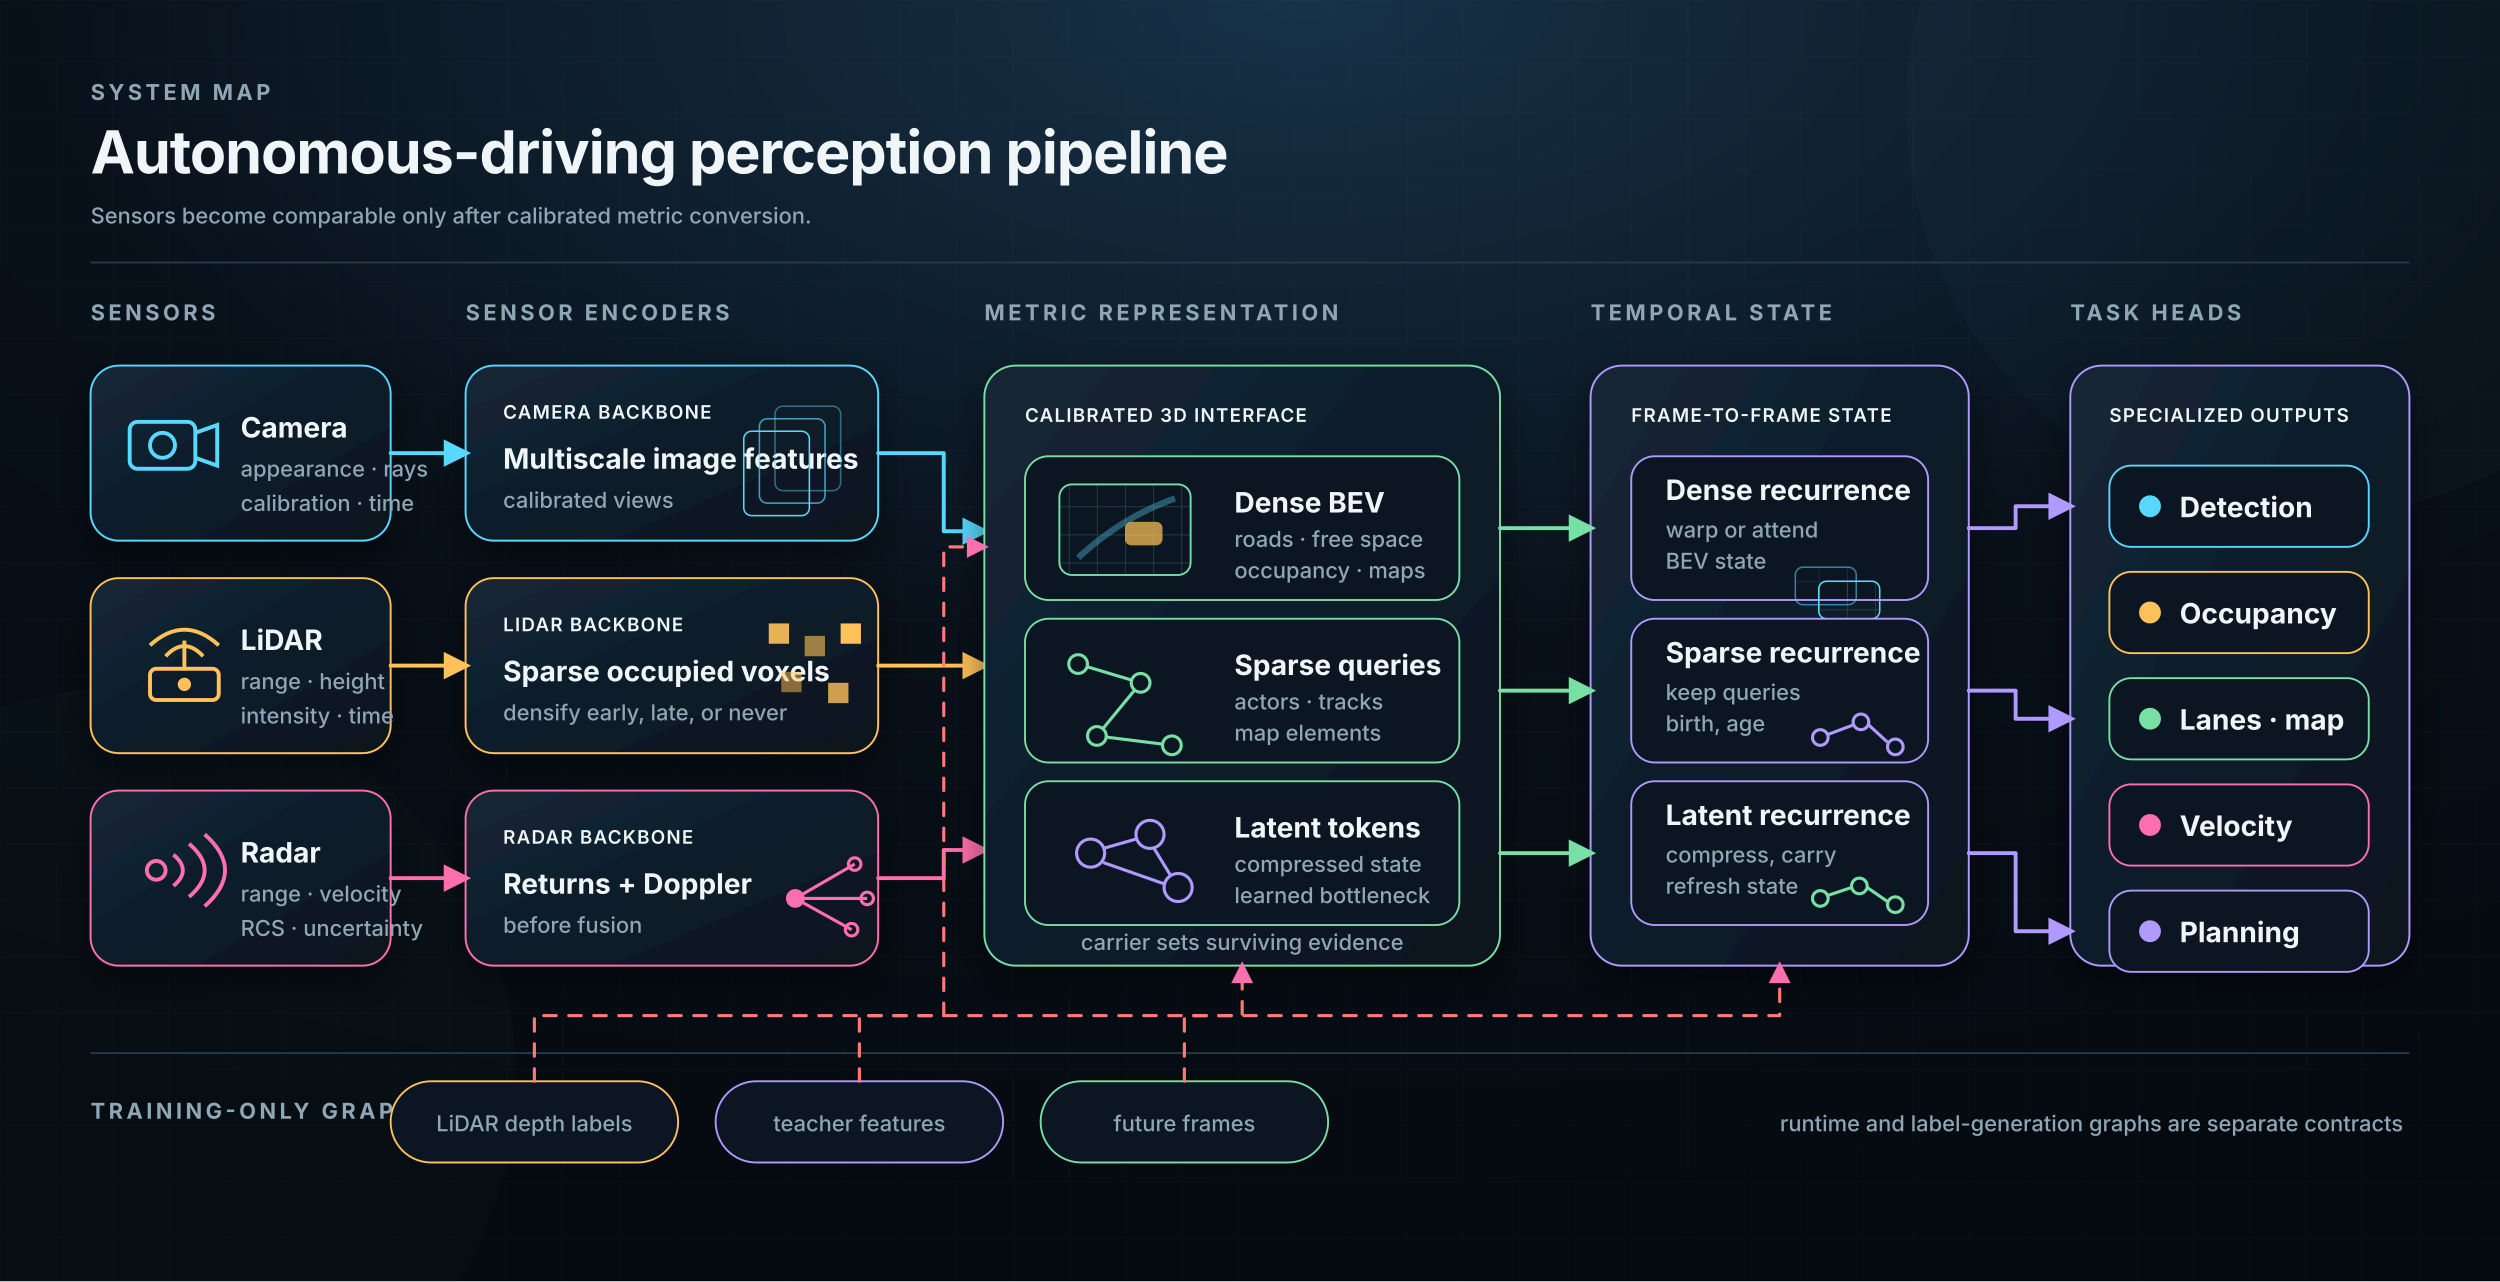
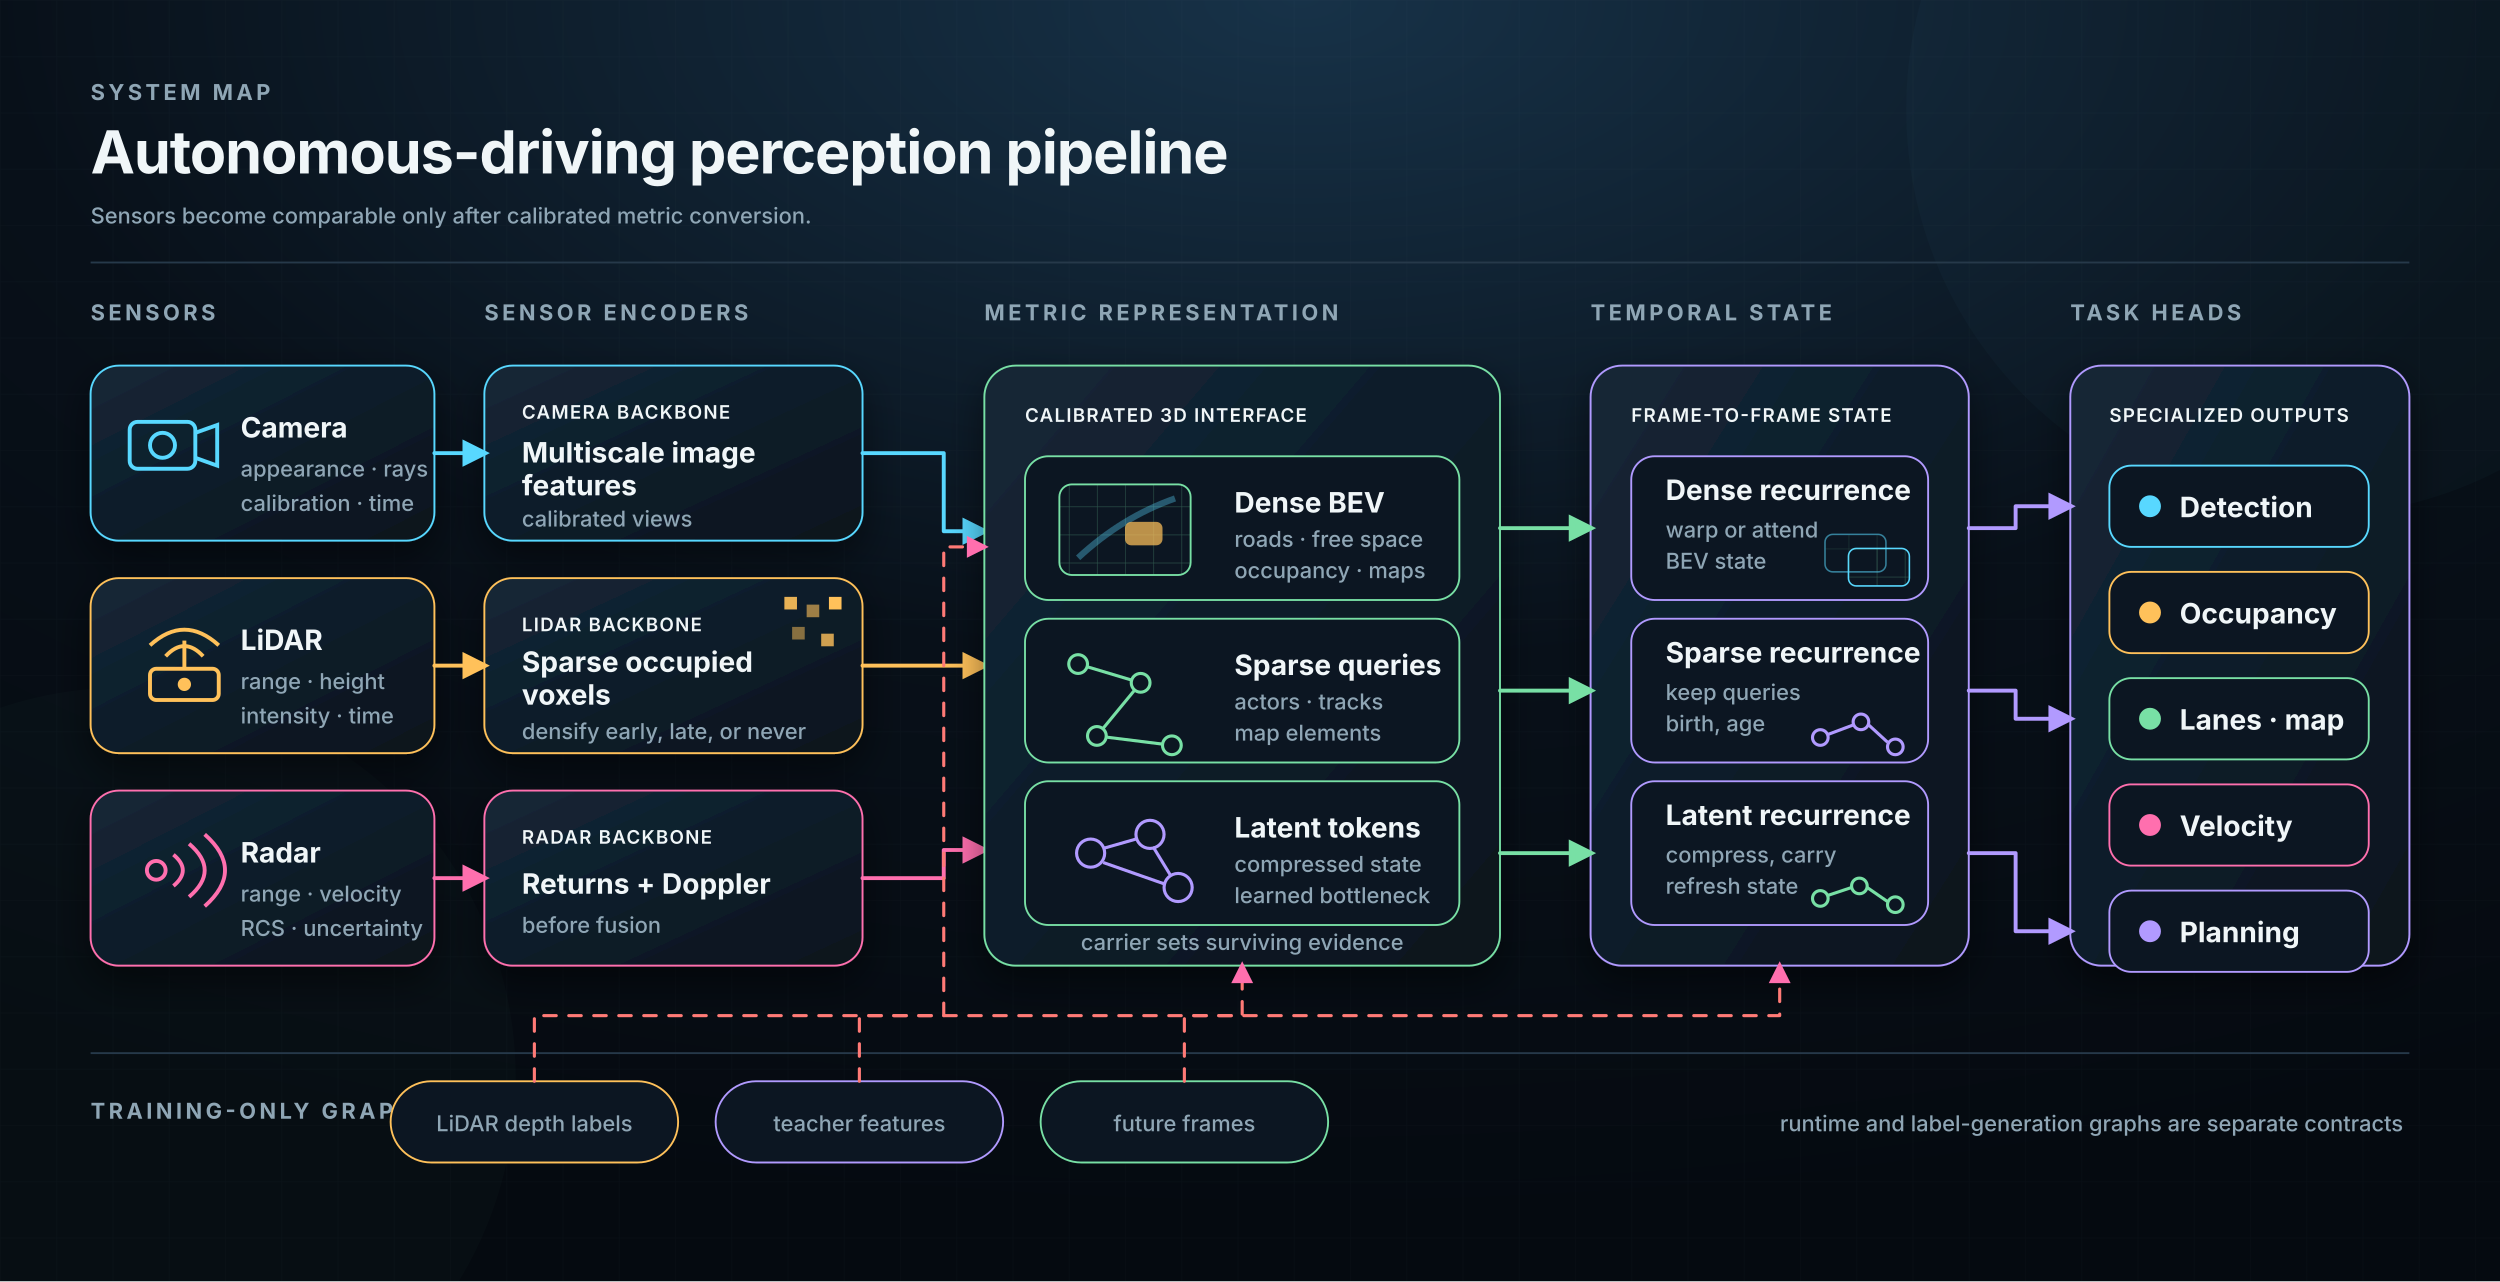
<svg xmlns="http://www.w3.org/2000/svg" width="1600" height="820" viewBox="0 0 1600 820" role="img" aria-labelledby="title desc">
  <defs>
    <radialGradient id="bg" cx="52%" cy="0%" r="96%">
      <stop offset="0%" stop-color="#173248" />
      <stop offset="54%" stop-color="#081019" />
      <stop offset="100%" stop-color="#050a10" />
    </radialGradient>
    <linearGradient id="panel" x1="0" y1="0" x2="1" y2="1">
      <stop offset="0%" stop-color="#142737" />
      <stop offset="55%" stop-color="#0e1c28" />
      <stop offset="100%" stop-color="#09131d" />
    </linearGradient>
    <pattern id="micro" width="36" height="36" patternUnits="userSpaceOnUse">
      <path d="M36 0H0V36" fill="none" stroke="#8cb4c8" stroke-width=".6" opacity=".12" />
    </pattern>
    <pattern id="bev" width="18" height="18" patternUnits="userSpaceOnUse">
      <path d="M18 0H0V18" fill="none" stroke="#78e0a5" stroke-width=".7" opacity=".32" />
    </pattern>
    <filter id="shadow" x="-20%" y="-20%" width="140%" height="150%">
      <feDropShadow dx="0" dy="10" stdDeviation="12" flood-color="#02070c" flood-opacity=".48" />
    </filter>
    <filter id="glow" x="-100%" y="-100%" width="300%" height="300%">
      <feGaussianBlur stdDeviation="7" />
    </filter>
    <marker id="arrow-camera" viewBox="0 0 10 10" refX="8" refY="5" markerWidth="7" markerHeight="7" orient="auto">
      <path d="M0 0 10 5 0 10Z" fill="#58d8ff" />
    </marker>
    <marker id="arrow-lidar" viewBox="0 0 10 10" refX="8" refY="5" markerWidth="7" markerHeight="7" orient="auto">
      <path d="M0 0 10 5 0 10Z" fill="#ffc15a" />
    </marker>
    <marker id="arrow-radar" viewBox="0 0 10 10" refX="8" refY="5" markerWidth="7" markerHeight="7" orient="auto">
      <path d="M0 0 10 5 0 10Z" fill="#ff6fae" />
    </marker>
    <marker id="arrow-metric" viewBox="0 0 10 10" refX="8" refY="5" markerWidth="7" markerHeight="7" orient="auto">
      <path d="M0 0 10 5 0 10Z" fill="#78e0a5" />
    </marker>
    <marker id="arrow-task" viewBox="0 0 10 10" refX="8" refY="5" markerWidth="7" markerHeight="7" orient="auto">
      <path d="M0 0 10 5 0 10Z" fill="#b19aff" />
    </marker>
    <style>
      text{font-family:"SF Pro Display","SF Pro Text",Inter,Arial,sans-serif;fill:#f0f6f8}.title{font-size:38px;font-weight:680;letter-spacing:-.7px}.kicker{font-size:14px;font-weight:650;letter-spacing:2.2px;fill:#8fa6b5}.label{font-size:18px;font-weight:650}.small{font-size:14px;font-weight:520;fill:#8fa6b5}.micro{font-size:12px;font-weight:600;letter-spacing:.8px}.cam{stroke:#58d8ff}.lidar{stroke:#ffc15a}.radar{stroke:#ff6fae}.metric{stroke:#78e0a5}.task{stroke:#b19aff}.flow{fill:none;stroke-width:2.5;stroke-linecap:round;stroke-linejoin:round}.train{fill:none;stroke:#ff7a76;stroke-width:2;stroke-dasharray:8 8;stroke-linecap:round;stroke-linejoin:round}.node{fill:url(#panel);stroke-width:1.2}.chip{fill:#0c1622;stroke-width:1.2}
    </style>
  </defs>
  <rect width="1600" height="820" fill="url(#bg)" />
  <rect width="1600" height="820" fill="url(#micro)" opacity=".32" />
  <circle cx="1480" cy="70" r="260" fill="#58d8ff" opacity=".025" />
  <circle cx="80" cy="690" r="250" fill="#78e0a5" opacity=".02" />
  <text x="58" y="64" class="kicker" fill="#78e0a5">SYSTEM MAP</text>
  <text x="58" y="111" class="title">Autonomous-driving perception pipeline</text>
  <text x="58" y="143" class="small">Sensors become comparable only after calibrated metric conversion.</text>
  <line x1="58" y1="168" x2="1542" y2="168" stroke="#26394a" stroke-width="1.2" />
  <text x="58" y="205" class="kicker">SENSORS</text>
-   <text x="298" y="205" class="kicker">SENSOR ENCODERS</text>
+   <text x="310" y="205" class="kicker">SENSOR ENCODERS</text>
  <text x="630" y="205" class="kicker">METRIC REPRESENTATION</text>
  <text x="1018" y="205" class="kicker">TEMPORAL STATE</text>
  <text x="1325" y="205" class="kicker">TASK HEADS</text>
  <g filter="url(#shadow)">
-     <rect x="58" y="234" width="192" height="112" rx="18" class="node cam" />
-     <rect x="58" y="370" width="192" height="112" rx="18" class="node lidar" />
-     <rect x="58" y="506" width="192" height="112" rx="18" class="node radar" />
+     <rect x="58" y="234" width="220" height="112" rx="18" class="node cam" />
+     <rect x="58" y="370" width="220" height="112" rx="18" class="node lidar" />
+     <rect x="58" y="506" width="220" height="112" rx="18" class="node radar" />
  </g>
  <g transform="translate(83 263)" fill="none" stroke="#58d8ff" stroke-width="2.5">
    <rect x="0" y="7" width="42" height="30" rx="5" />
    <circle cx="21" cy="22" r="8" />
    <path d="M42 14 56 9v26l-14-5" />
  </g>
  <text x="154" y="280" class="label">Camera</text>
  <text x="154" y="305" class="small">appearance · rays</text>
  <text x="154" y="327" class="small">calibration · time</text>
  <g transform="translate(84 397)" fill="none" stroke="#ffc15a" stroke-width="2.5">
    <rect x="12" y="31" width="44" height="20" rx="4" />
    <path d="M34 31V13M22 23Q34 10 46 23M12 16Q34-4 56 16" />
    <circle cx="34" cy="41" r="3" fill="#ffc15a" />
  </g>
  <text x="154" y="416" class="label">LiDAR</text>
  <text x="154" y="441" class="small">range · height</text>
  <text x="154" y="463" class="small">intensity · time</text>
  <g transform="translate(88 534)" fill="none" stroke="#ff6fae" stroke-width="2.5">
    <circle cx="12" cy="23" r="6" />
    <path d="M23 13Q35 23 23 33M33 6Q53 23 33 40M43 0Q69 23 43 46" />
  </g>
  <text x="154" y="552" class="label">Radar</text>
  <text x="154" y="577" class="small">range · velocity</text>
  <text x="154" y="599" class="small">RCS · uncertainty</text>
  <g filter="url(#shadow)">
-     <rect x="298" y="234" width="264" height="112" rx="18" class="node cam" />
-     <rect x="298" y="370" width="264" height="112" rx="18" class="node lidar" />
-     <rect x="298" y="506" width="264" height="112" rx="18" class="node radar" />
-   </g>
-   <text x="322" y="268" class="micro" fill="#58d8ff">CAMERA BACKBONE</text>
-   <text x="322" y="300" class="label">Multiscale image features</text>
-   <text x="322" y="325" class="small">calibrated views</text>
-   <g transform="translate(496 260)" fill="none" stroke="#58d8ff">
-     <rect width="42" height="54" rx="5" opacity=".45" />
-     <rect x="-10" y="8" width="42" height="54" rx="5" opacity=".7" />
-     <rect x="-20" y="16" width="42" height="54" rx="5" />
-   </g>
-   <text x="322" y="404" class="micro" fill="#ffc15a">LIDAR BACKBONE</text>
-   <text x="322" y="436" class="label">Sparse occupied voxels</text>
-   <text x="322" y="461" class="small">densify early, late, or never</text>
-   <g transform="translate(492 399)" fill="#ffc15a">
+     <rect x="310" y="234" width="242" height="112" rx="18" class="node cam" />
+     <rect x="310" y="370" width="242" height="112" rx="18" class="node lidar" />
+     <rect x="310" y="506" width="242" height="112" rx="18" class="node radar" />
+   </g>
+   <text x="334" y="268" class="micro" fill="#58d8ff">CAMERA BACKBONE</text>
+   <text x="334" y="296" class="label">Multiscale image</text>
+   <text x="334" y="317" class="label">features</text>
+   <text x="334" y="337" class="small">calibrated views</text>
+   <text x="334" y="404" class="micro" fill="#ffc15a">LIDAR BACKBONE</text>
+   <text x="334" y="430" class="label">Sparse occupied</text>
+   <text x="334" y="451" class="label">voxels</text>
+   <text x="334" y="473" class="small">densify early, late, or never</text>
+   <g transform="translate(502 382) scale(.62)" fill="#ffc15a">
    <rect width="13" height="13" opacity=".9" />
    <rect x="23" y="8" width="13" height="13" opacity=".6" />
    <rect x="46" y="0" width="13" height="13" />
    <rect x="8" y="31" width="13" height="13" opacity=".5" />
    <rect x="38" y="38" width="13" height="13" opacity=".8" />
  </g>
-   <text x="322" y="540" class="micro" fill="#ff6fae">RADAR BACKBONE</text>
-   <text x="322" y="572" class="label">Returns + Doppler</text>
-   <text x="322" y="597" class="small">before fusion</text>
-   <g transform="translate(493 540)" fill="none" stroke="#ff6fae" stroke-width="2">
-     <circle cx="16" cy="35" r="5" fill="#ff6fae" />
-     <path d="M16 35 54 13M16 35 62 35M16 35 52 55" />
-     <circle cx="54" cy="13" r="4" />
-     <circle cx="62" cy="35" r="4" />
-     <circle cx="52" cy="55" r="4" />
-   </g>
-   <path d="M250 290H298" class="flow cam" marker-end="url(#arrow-camera)" />
-   <path d="M250 426H298" class="flow lidar" marker-end="url(#arrow-lidar)" />
-   <path d="M250 562H298" class="flow radar" marker-end="url(#arrow-radar)" />
-   <path d="M562 290H604V340H630" class="flow cam" marker-end="url(#arrow-camera)" />
-   <path d="M562 426H630" class="flow lidar" marker-end="url(#arrow-lidar)" />
-   <path d="M562 562H604V544H630" class="flow radar" marker-end="url(#arrow-radar)" />
+   <text x="334" y="540" class="micro" fill="#ff6fae">RADAR BACKBONE</text>
+   <text x="334" y="572" class="label">Returns + Doppler</text>
+   <text x="334" y="597" class="small">before fusion</text>
+   <path d="M278 290H310" class="flow cam" marker-end="url(#arrow-camera)" />
+   <path d="M278 426H310" class="flow lidar" marker-end="url(#arrow-lidar)" />
+   <path d="M278 562H310" class="flow radar" marker-end="url(#arrow-radar)" />
+   <path d="M552 290H604V340H630" class="flow cam" marker-end="url(#arrow-camera)" />
+   <path d="M552 426H630" class="flow lidar" marker-end="url(#arrow-lidar)" />
+   <path d="M552 562H604V544H630" class="flow radar" marker-end="url(#arrow-radar)" />
  <g filter="url(#shadow)">
    <rect x="630" y="234" width="330" height="384" rx="20" class="node metric" />
  </g>
  <text x="656" y="270" class="micro" fill="#78e0a5">CALIBRATED 3D INTERFACE</text>
  <rect x="656" y="292" width="278" height="92" rx="15" class="chip metric" />
  <rect x="678" y="310" width="84" height="58" rx="8" fill="url(#bev)" stroke="#78e0a5" stroke-width="1.2" />
  <path d="M690 357Q718 331 752 319" fill="none" stroke="#58d8ff" stroke-width="4" opacity=".35" />
  <rect x="720" y="334" width="24" height="15" rx="4" fill="#ffc15a" opacity=".72" />
  <text x="790" y="328" class="label">Dense BEV</text>
  <text x="790" y="350" class="small">roads · free space</text>
  <text x="790" y="370" class="small">occupancy · maps</text>
  <rect x="656" y="396" width="278" height="92" rx="15" class="chip metric" />
  <g transform="translate(684 417)" fill="none" stroke="#78e0a5" stroke-width="2">
    <path d="M6 8 46 20 18 54 66 60" />
    <circle cx="6" cy="8" r="6" fill="#0c1622" />
    <circle cx="46" cy="20" r="6" fill="#0c1622" />
    <circle cx="18" cy="54" r="6" fill="#0c1622" />
    <circle cx="66" cy="60" r="6" fill="#0c1622" />
  </g>
  <text x="790" y="432" class="label">Sparse queries</text>
  <text x="790" y="454" class="small">actors · tracks</text>
  <text x="790" y="474" class="small">map elements</text>
  <rect x="656" y="500" width="278" height="92" rx="15" class="chip metric" />
  <g transform="translate(684 526)" fill="none" stroke="#b19aff" stroke-width="2">
    <circle cx="14" cy="20" r="9" fill="#0c1622" />
    <circle cx="52" cy="8" r="9" fill="#0c1622" />
    <circle cx="70" cy="42" r="9" fill="#0c1622" />
    <path d="M22 17 43 11M54 16 65 34M22 26 62 40" />
  </g>
  <text x="790" y="536" class="label">Latent tokens</text>
  <text x="790" y="558" class="small">compressed state</text>
  <text x="790" y="578" class="small">learned bottleneck</text>
  <text x="795" y="608" class="small" text-anchor="middle">carrier sets surviving evidence</text>
  <g filter="url(#shadow)">
    <rect x="1018" y="234" width="242" height="384" rx="20" class="node task" />
  </g>
  <text x="1044" y="270" class="micro" fill="#b19aff">FRAME-TO-FRAME STATE</text>
  <rect x="1044" y="292" width="190" height="92" rx="15" class="chip task" />
  <text x="1066" y="320" class="label">Dense recurrence</text>
  <text x="1066" y="344" class="small">warp or attend</text>
  <text x="1066" y="364" class="small">BEV state</text>
-   <g transform="translate(1164 372)">
+   <g transform="translate(1183 351)">
    <rect x="0" y="0" width="39" height="24" rx="5" fill="url(#bev)" stroke="#58d8ff" />
    <rect x="-15" y="-9" width="39" height="24" rx="5" fill="url(#bev)" stroke="#58d8ff" opacity=".55" />
  </g>
  <rect x="1044" y="396" width="190" height="92" rx="15" class="chip task" />
  <text x="1066" y="424" class="label">Sparse recurrence</text>
  <text x="1066" y="448" class="small">keep queries</text>
  <text x="1066" y="468" class="small">birth, age</text>
  <g transform="translate(1165 472)" fill="none" stroke="#b19aff" stroke-width="2">
    <circle cx="0" cy="0" r="5" />
    <circle cx="26" cy="-10" r="5" />
    <circle cx="48" cy="6" r="5" />
    <path d="M5-2 21-8M31-8 43 3" />
  </g>
  <rect x="1044" y="500" width="190" height="92" rx="15" class="chip task" />
  <text x="1066" y="528" class="label">Latent recurrence</text>
  <text x="1066" y="552" class="small">compress, carry</text>
  <text x="1066" y="572" class="small">refresh state</text>
  <g transform="translate(1165 575)" fill="none" stroke="#78e0a5" stroke-width="2">
    <circle cx="0" cy="0" r="5" />
    <circle cx="25" cy="-8" r="5" />
    <circle cx="48" cy="4" r="5" />
    <path d="M5-2 20-7M30-7 43 2" />
  </g>
  <path d="M960 338H990V338H1018" class="flow metric" marker-end="url(#arrow-metric)" />
  <path d="M960 442H990V442H1018" class="flow metric" marker-end="url(#arrow-metric)" />
  <path d="M960 546H990V546H1018" class="flow metric" marker-end="url(#arrow-metric)" />
  <g filter="url(#shadow)">
    <rect x="1325" y="234" width="217" height="384" rx="20" class="node task" />
  </g>
  <text x="1350" y="270" class="micro" fill="#b19aff">SPECIALIZED OUTPUTS</text>
  <g>
    <rect x="1350" y="298" width="166" height="52" rx="14" class="chip cam" />
    <circle cx="1376" cy="324" r="7" fill="#58d8ff" />
    <text x="1395" y="331" class="label">Detection</text>
    <rect x="1350" y="366" width="166" height="52" rx="14" class="chip lidar" />
    <circle cx="1376" cy="392" r="7" fill="#ffc15a" />
    <text x="1395" y="399" class="label">Occupancy</text>
    <rect x="1350" y="434" width="166" height="52" rx="14" class="chip metric" />
    <circle cx="1376" cy="460" r="7" fill="#78e0a5" />
    <text x="1395" y="467" class="label">Lanes · map</text>
    <rect x="1350" y="502" width="166" height="52" rx="14" class="chip radar" />
    <circle cx="1376" cy="528" r="7" fill="#ff6fae" />
    <text x="1395" y="535" class="label">Velocity</text>
    <rect x="1350" y="570" width="166" height="52" rx="14" class="chip task" />
    <circle cx="1376" cy="596" r="7" fill="#b19aff" />
    <text x="1395" y="603" class="label">Planning</text>
  </g>
  <path d="M1260 338H1290V324H1325" class="flow task" marker-end="url(#arrow-task)" />
  <path d="M1260 442H1290V460H1325" class="flow task" marker-end="url(#arrow-task)" />
  <path d="M1260 546H1290V596H1325" class="flow task" marker-end="url(#arrow-task)" />
  <line x1="58" y1="674" x2="1542" y2="674" stroke="#26394a" stroke-width="1.2" />
  <text x="58" y="716" class="kicker" fill="#ff7a76">TRAINING-ONLY GRAPH</text>
  <rect x="250" y="692" width="184" height="52" rx="26" class="chip lidar" />
  <text x="342" y="724" class="small" text-anchor="middle" fill="#ffc15a">LiDAR depth labels</text>
  <rect x="458" y="692" width="184" height="52" rx="26" class="chip task" />
  <text x="550" y="724" class="small" text-anchor="middle" fill="#b19aff">teacher features</text>
  <rect x="666" y="692" width="184" height="52" rx="26" class="chip metric" />
  <text x="758" y="724" class="small" text-anchor="middle" fill="#78e0a5">future frames</text>
  <path d="M342 692V650H604V350H630" class="train" marker-end="url(#arrow-radar)" />
  <path d="M550 692V650H795V618" class="train" marker-end="url(#arrow-radar)" />
  <path d="M758 692V650H1139V618" class="train" marker-end="url(#arrow-radar)" />
  <text x="1538" y="724" class="small" text-anchor="end">runtime and label-generation graphs are separate contracts</text>
</svg>
